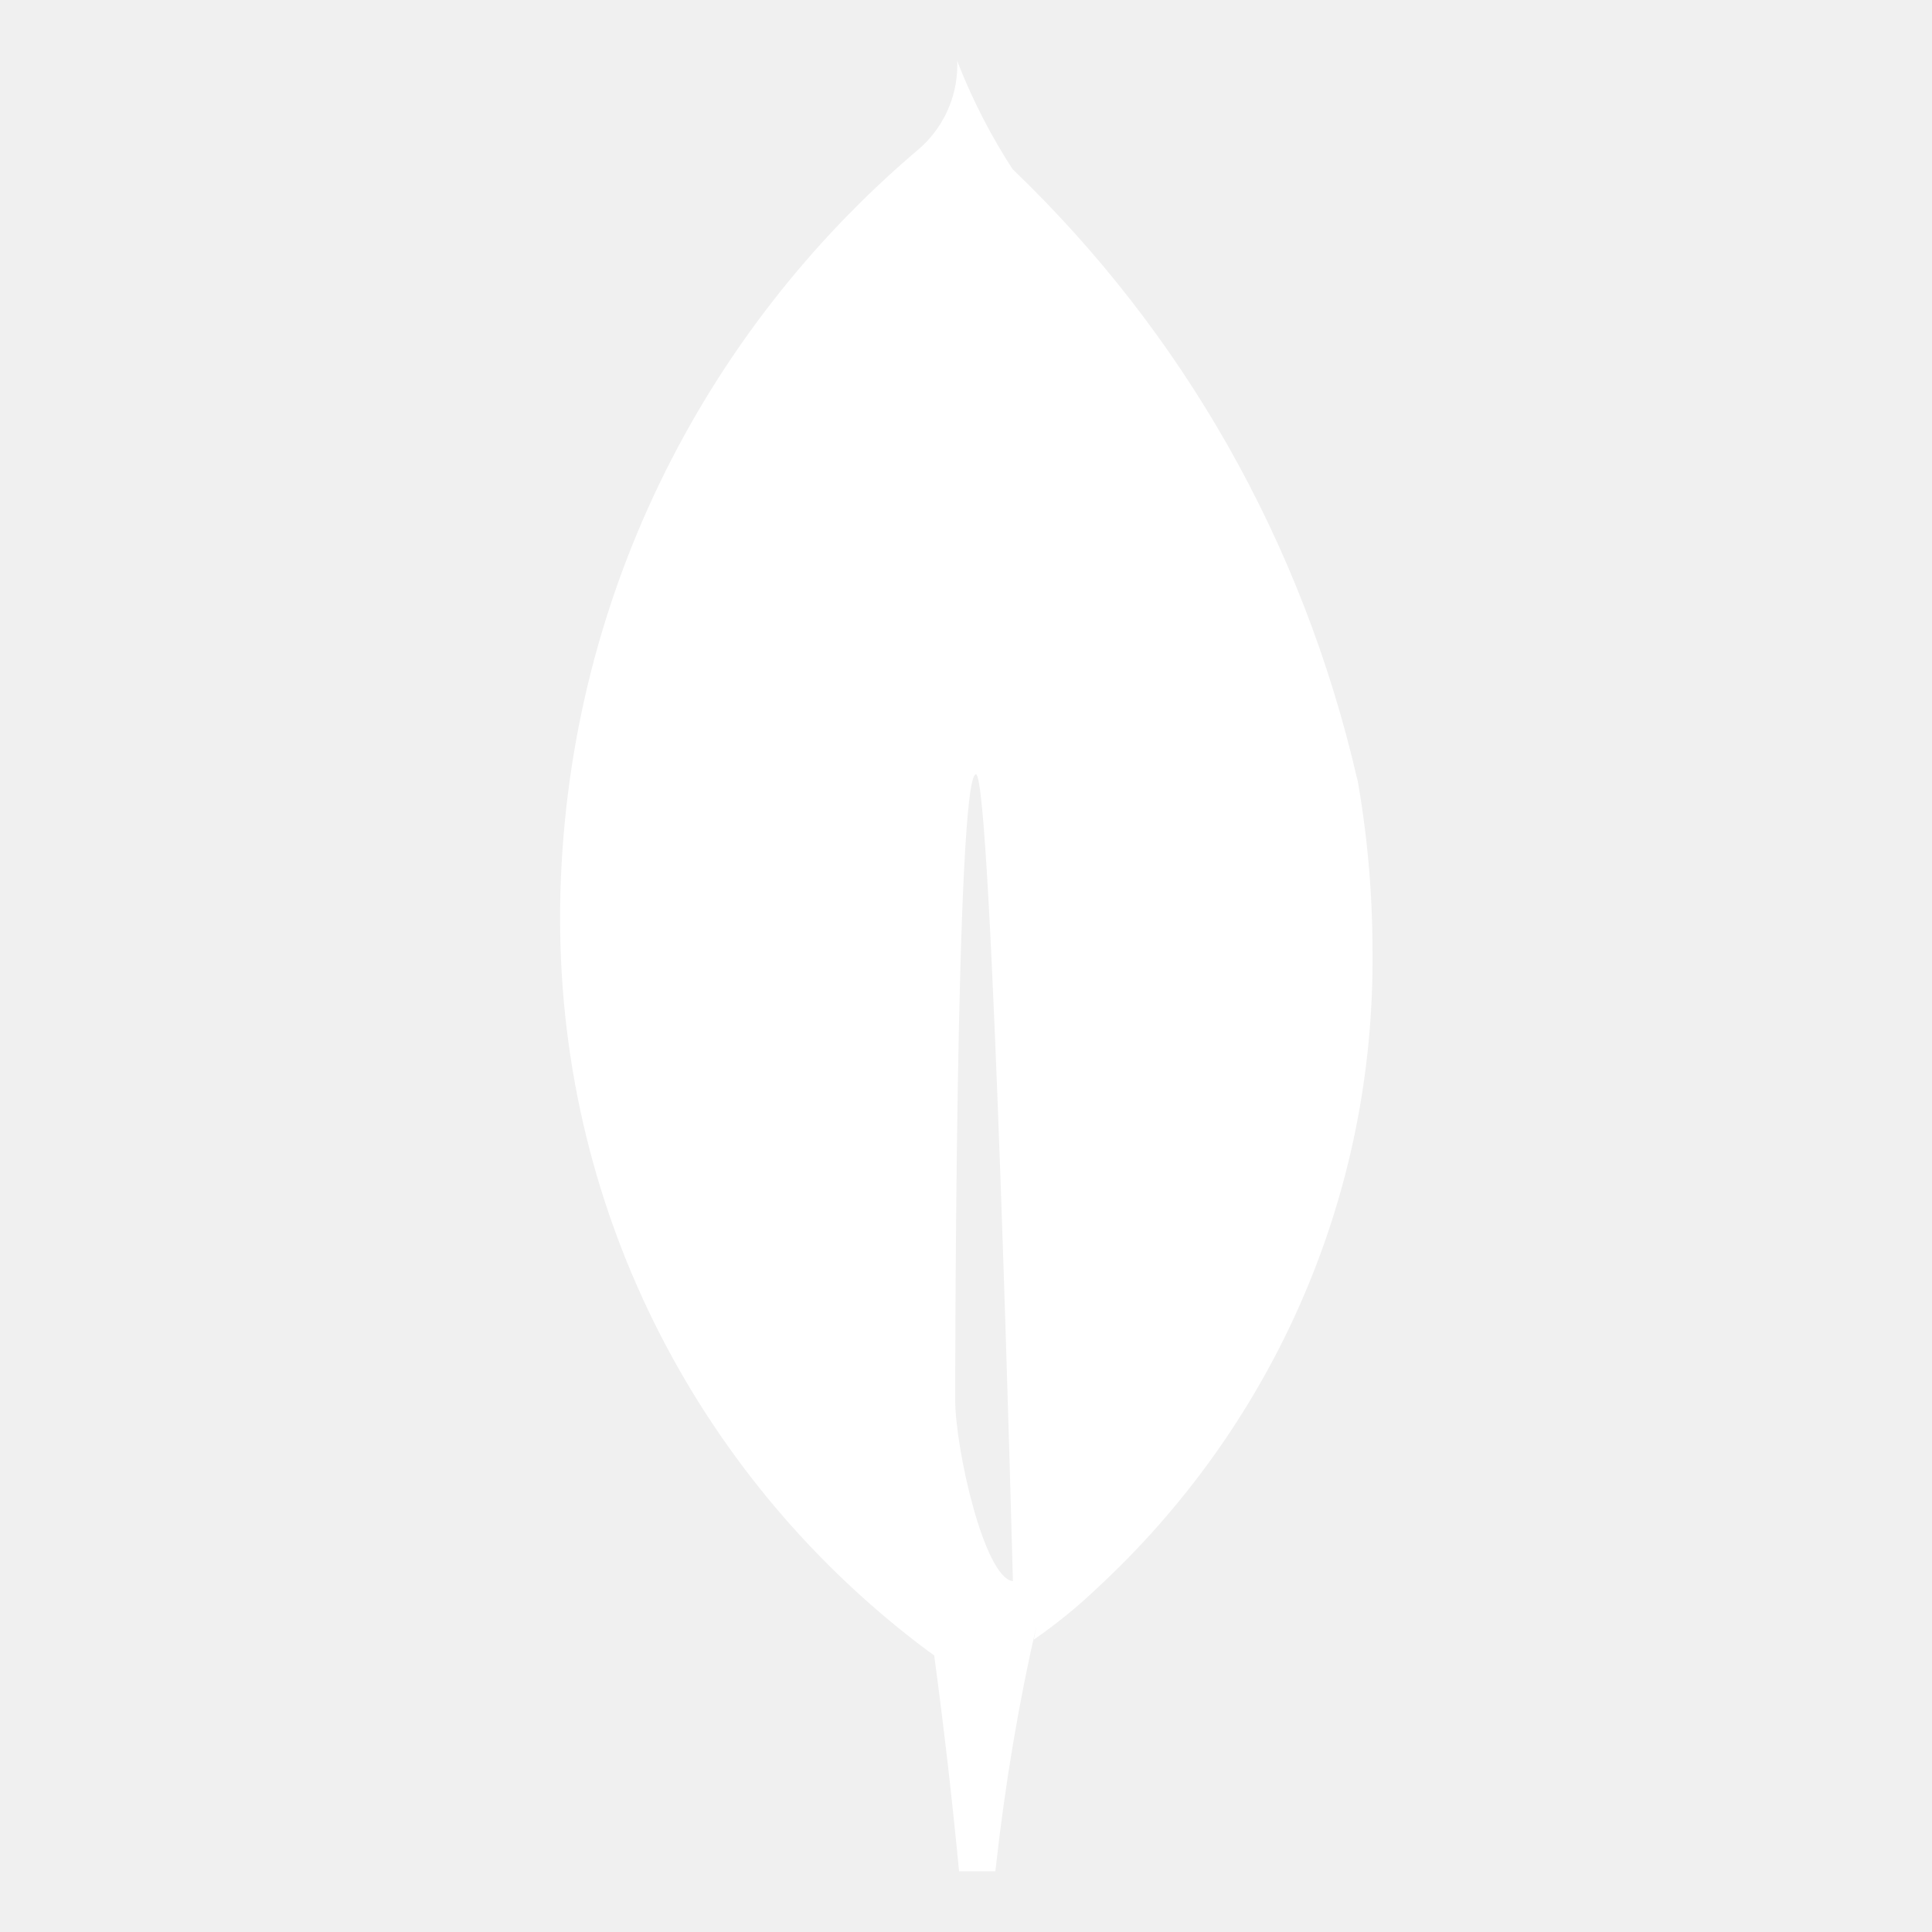
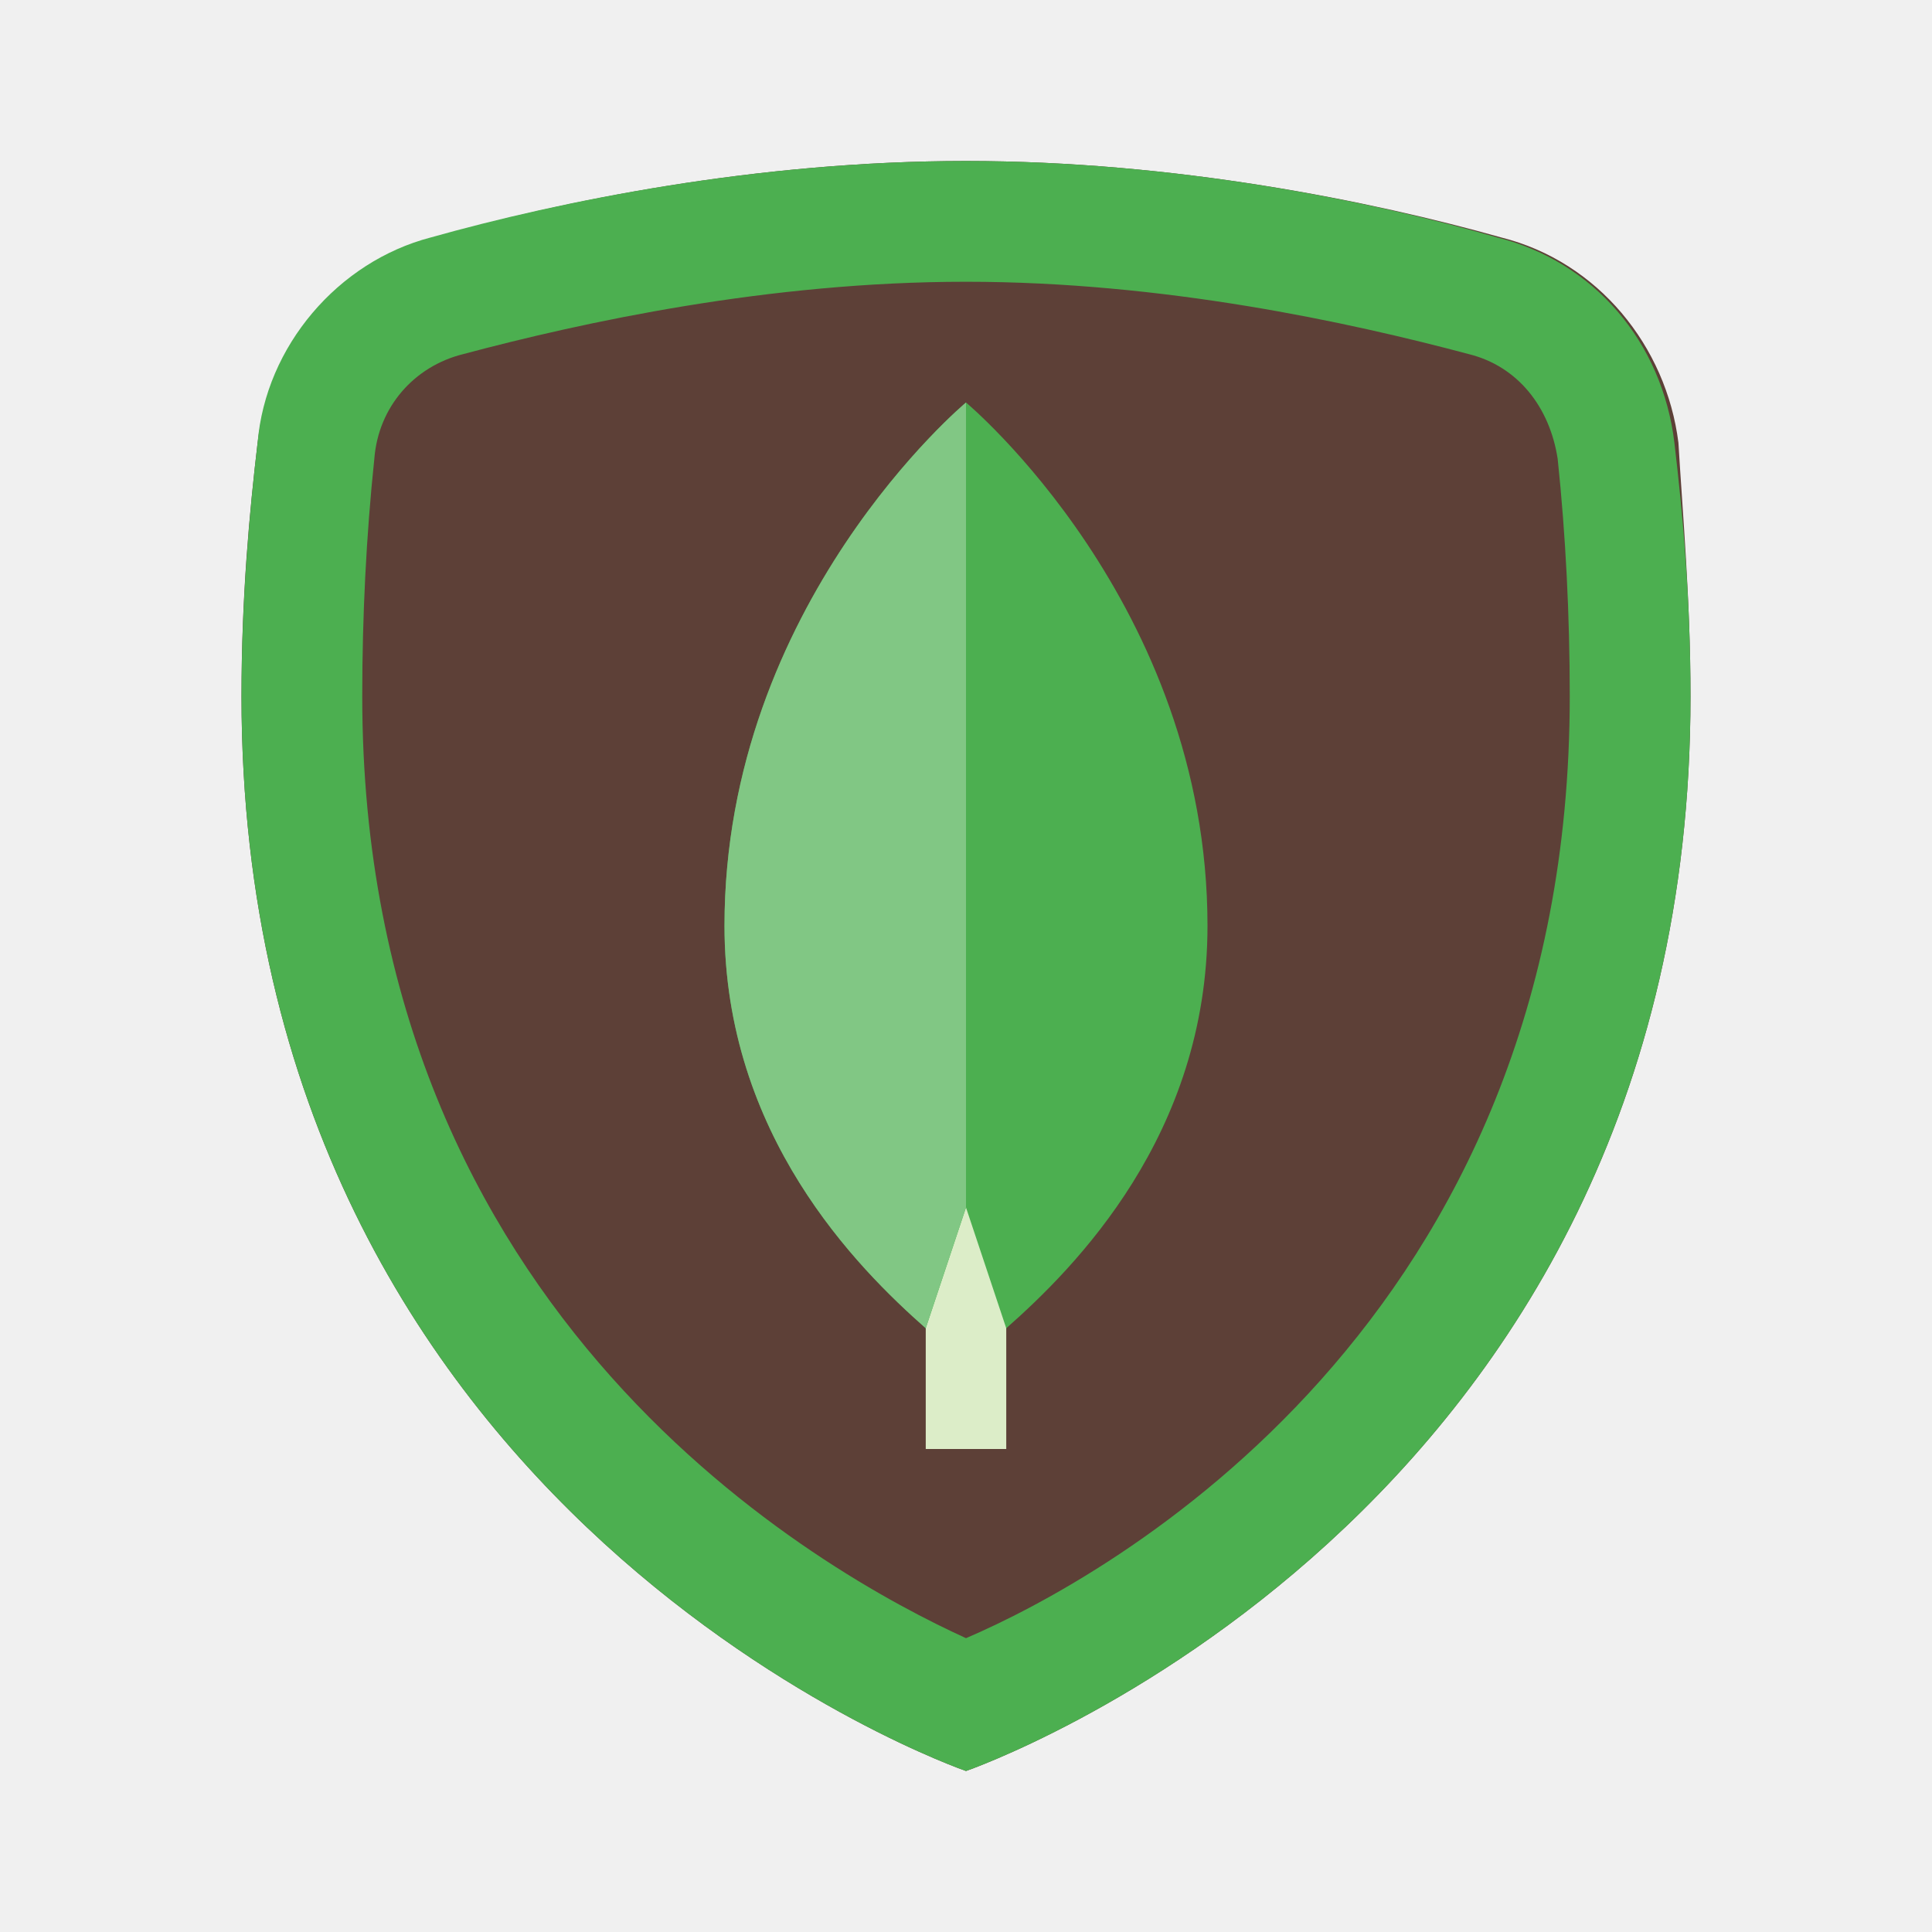
- <svg xmlns="http://www.w3.org/2000/svg" fill="#ffffff" width="64px" height="64px" viewBox="0 0 32 32" version="1.1">
-   <g id="SVGRepo_bgCarrier" stroke-width="0" />
-   <g id="SVGRepo_tracerCarrier" stroke-linecap="round" stroke-linejoin="round" />
-   <g id="SVGRepo_iconCarrier">
-     <path d="M15.821 23.185s0-10.361 0.344-10.36c0.266 0 0.612 13.365 0.612 13.365-0.476-0.056-0.956-2.199-0.956-3.005zM22.489 12.945c-0.919-4.016-2.932-7.469-5.708-10.134l-0.007-0.006c-0.338-0.516-0.647-1.108-0.895-1.732l-0.024-0.068c0.001 0.020 0.001 0.044 0.001 0.068 0 0.565-0.253 1.070-0.652 1.409l-0.003 0.002c-3.574 3.034-5.848 7.505-5.923 12.508l-0 0.013c-0.001 0.062-0.001 0.135-0.001 0.208 0 4.957 2.385 9.357 6.070 12.115l0.039 0.028 0.087 0.063q0.241 1.784 0.412 3.576h0.601c0.166-1.491 0.39-2.796 0.683-4.076l-0.046 0.239c0.396-0.275 0.742-0.56 1.065-0.869l-0.003 0.003c2.801-2.597 4.549-6.297 4.549-10.404 0-0.061-0-0.121-0.001-0.182l0 0.009c-0.003-0.981-0.092-1.94-0.261-2.871l0.015 0.099z" />
-   </g>
+ <svg xmlns="http://www.w3.org/2000/svg" viewBox="0 0 48 48" width="48px" height="48px">
+   <path fill="#5d4037" d="M42,17.3C42,37.8,24,44,24,44S6,37.8,6,17.3c0-2.5,0.2-4.6,0.4-6.3c0.3-2.5,2-4.5,4.4-5.1 C13.9,5,18.8,4,24,4s10.1,1,13.3,1.9c2.4,0.6,4.1,2.7,4.4,5.1C41.8,12.7,42,14.9,42,17.3z" />
+   <path fill="#4caf50" d="M24,7c4.9,0,9.5,1,12.5,1.8c1.2,0.3,2,1.3,2.2,2.6c0.2,1.9,0.3,3.9,0.3,5.9c0,15.6-11.5,21.9-15,23.4 c-3.5-1.6-15-7.9-15-23.4c0-2,0.1-4,0.3-5.9c0.1-1.3,1-2.3,2.2-2.6C14.5,8,19.1,7,24,7 M24,4c-5.2,0-10.1,1-13.3,1.9 C8.4,6.5,6.6,8.6,6.4,11C6.2,12.7,6,14.9,6,17.3C6,37.8,24,44,24,44s18-6.2,18-26.7c0-2.5-0.2-4.6-0.4-6.3c-0.3-2.5-2-4.5-4.4-5.1 C34.1,5,29.2,4,24,4L24,4z" />
+   <path fill="#dcedc8" d="M23 28H25V36H23z" />
+   <path fill="#4caf50" d="M24,10c0,0-6,5-6,13c0,5.2,3.3,8.5,5,10l1-3l1,3c1.7-1.5,5-4.8,5-10C30,15,24,10,24,10z" />
+   <path fill="#81c784" d="M24,10c0,0-6,5-6,13c0,5.2,3.3,8.5,5,10l1-3V10z" />
</svg>
